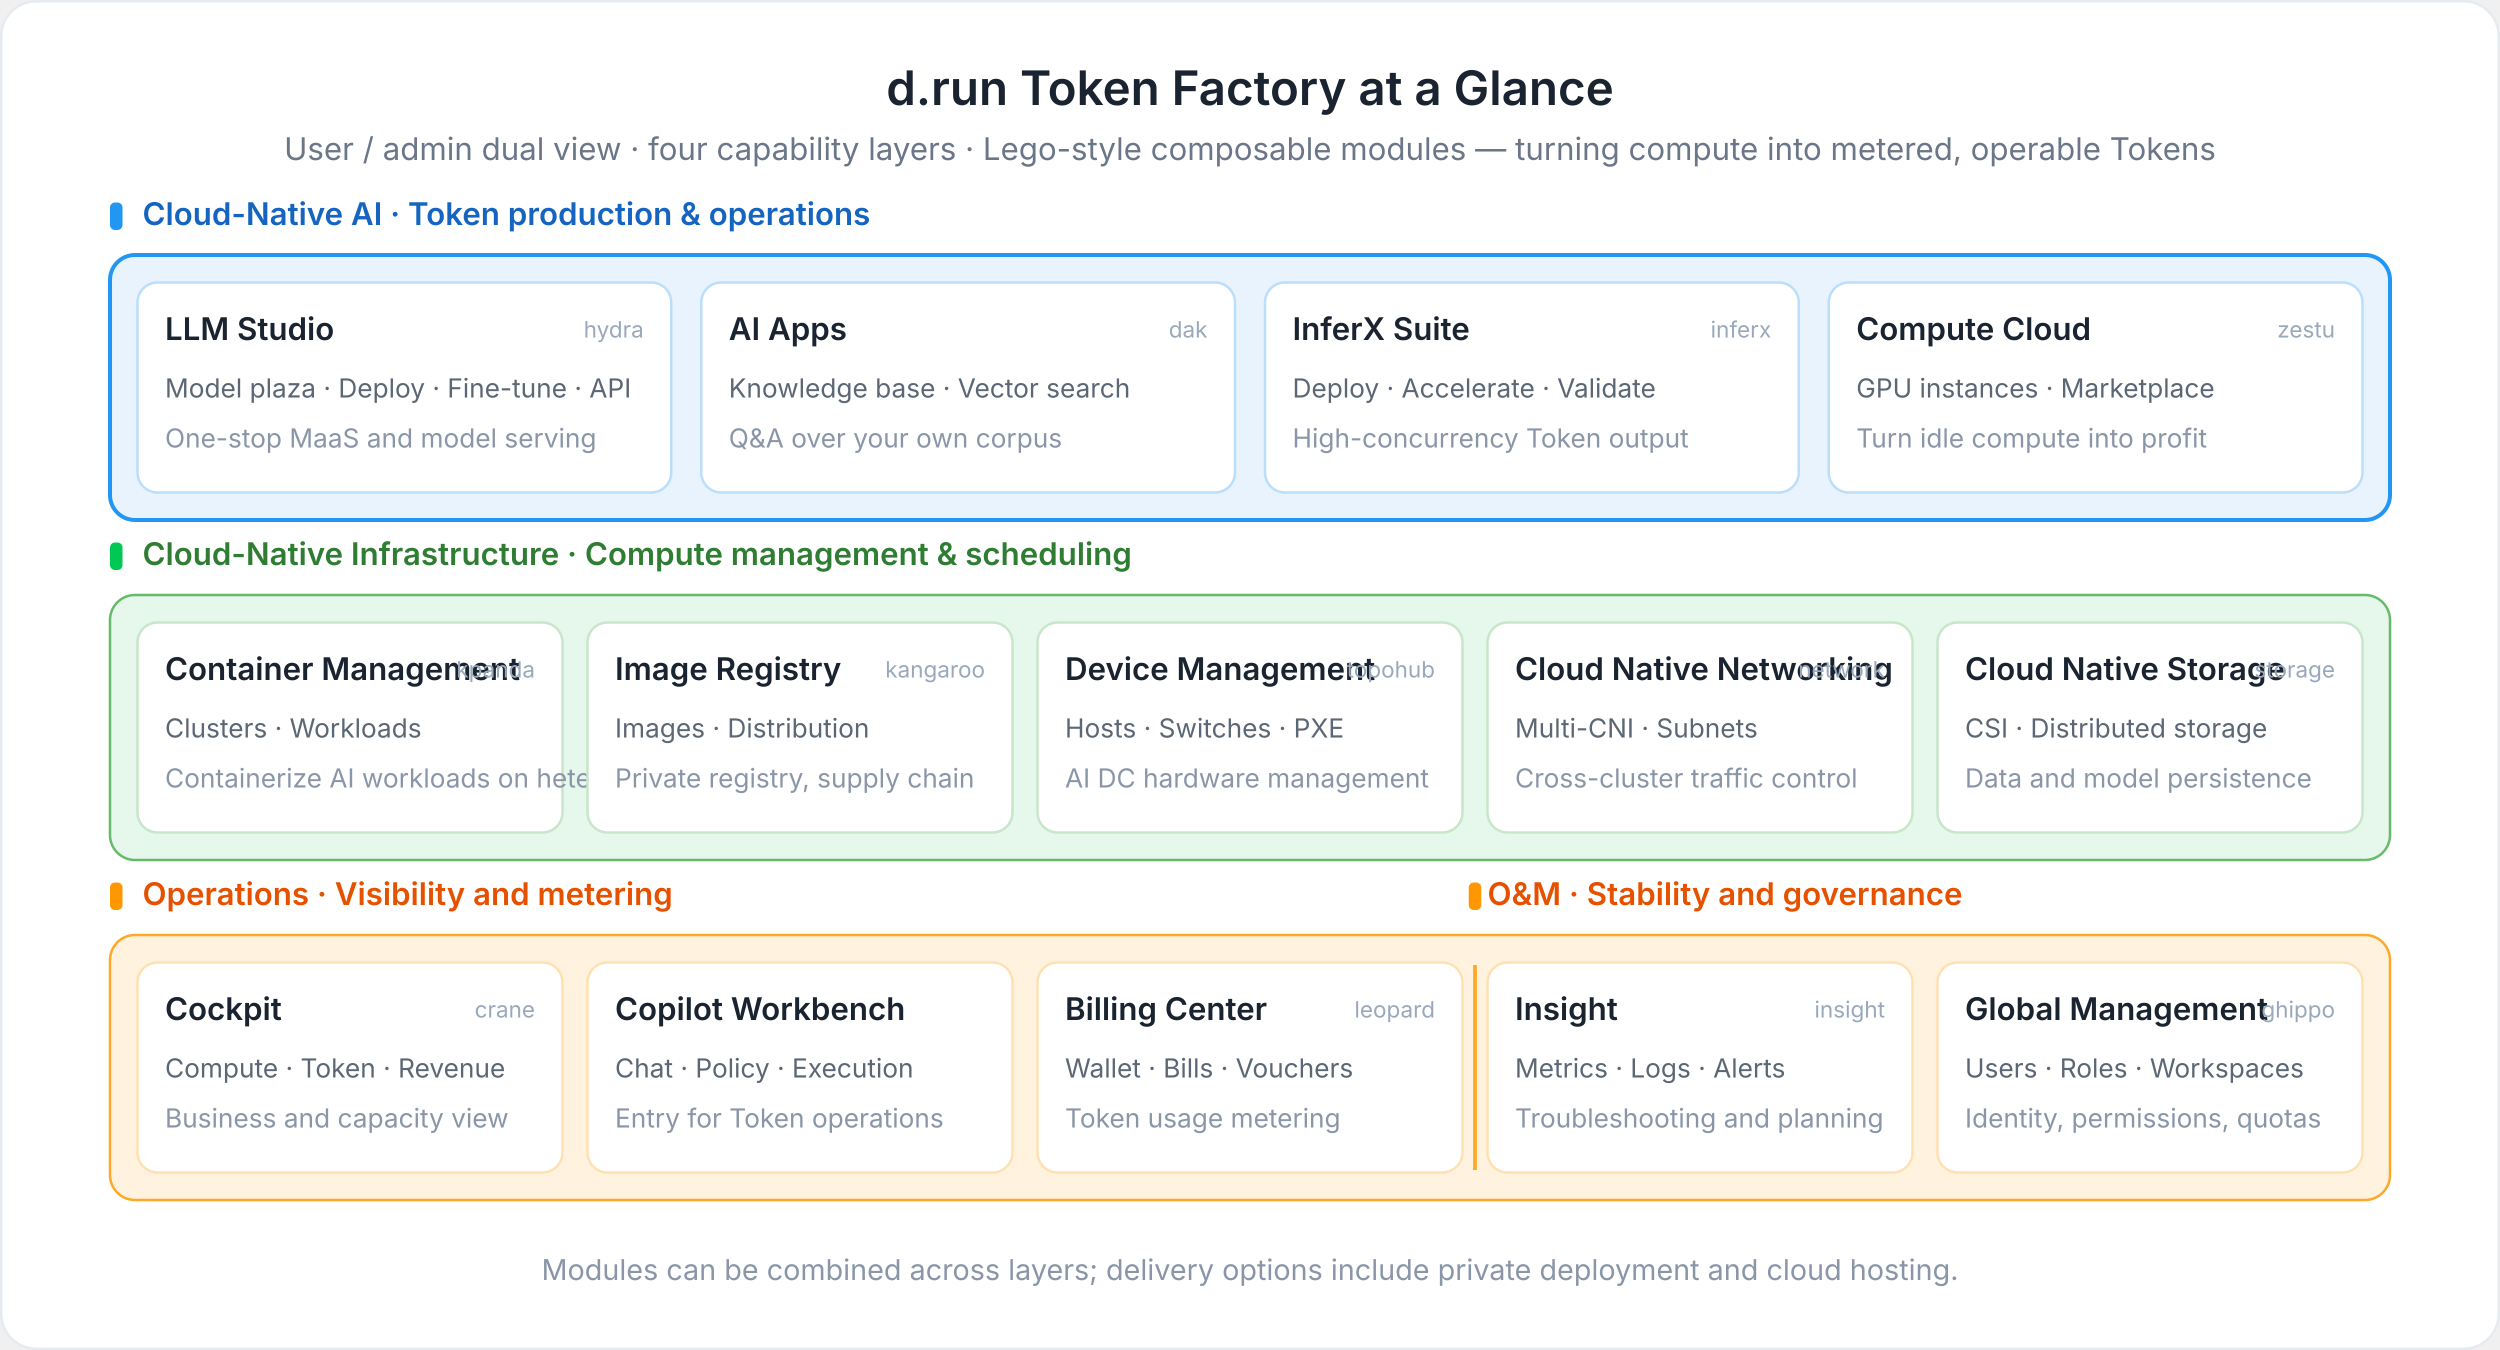
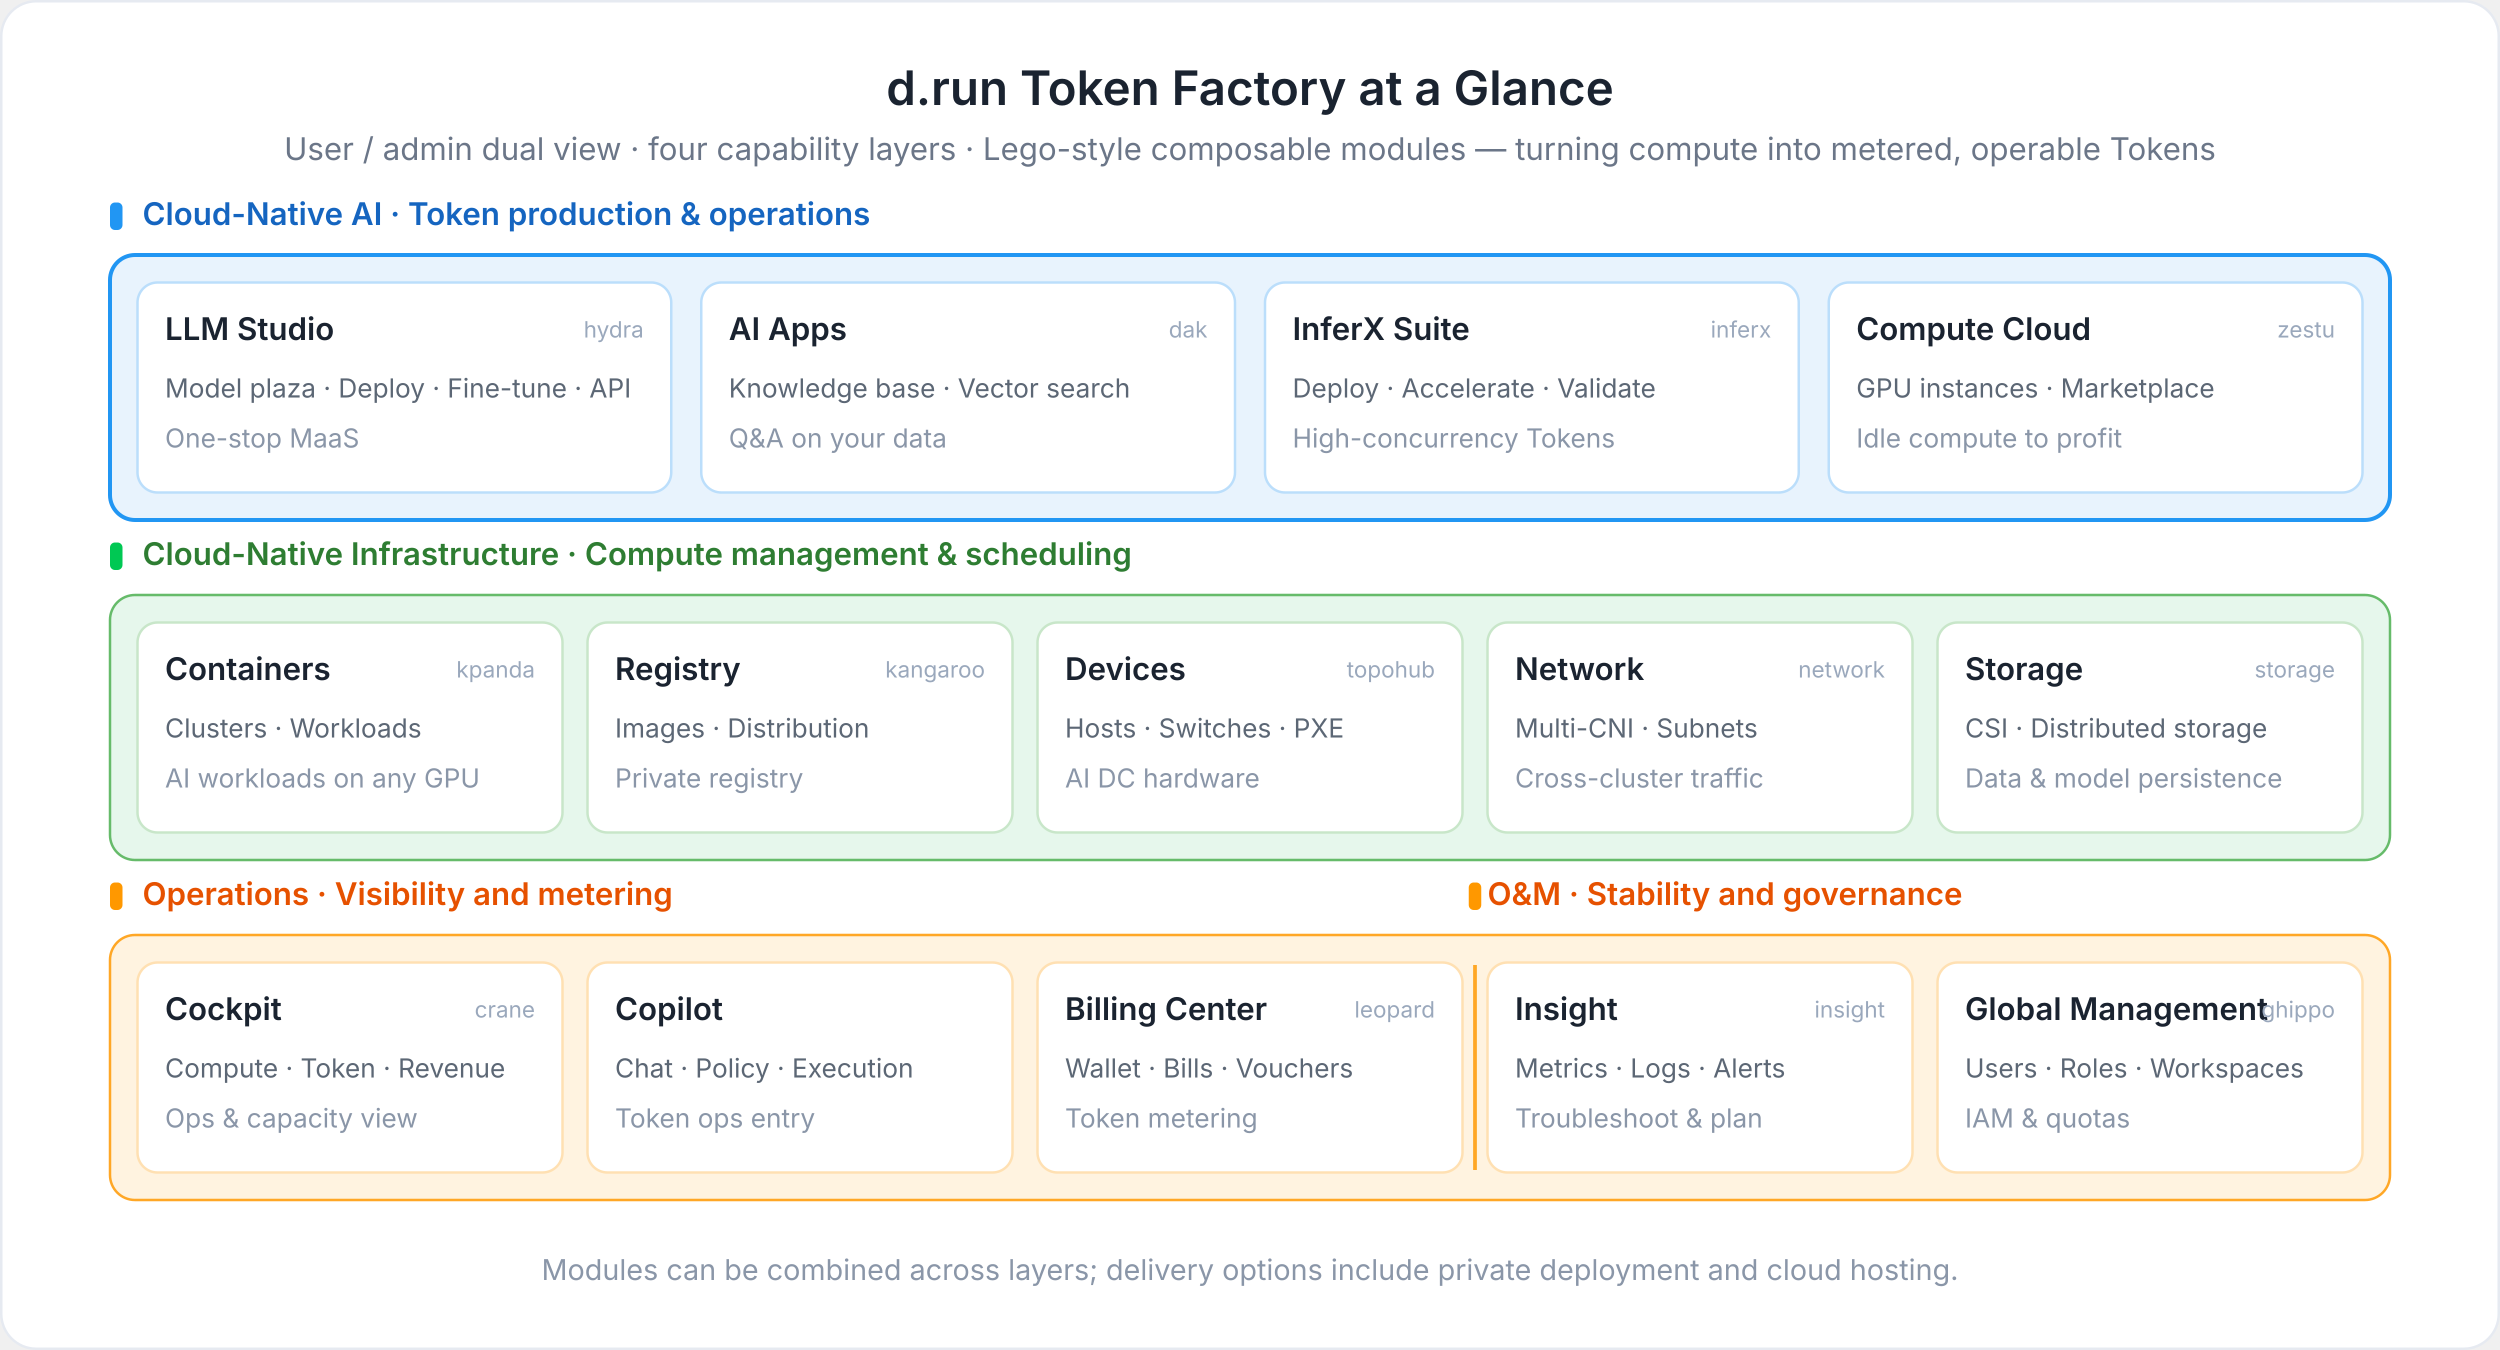
<svg xmlns="http://www.w3.org/2000/svg" width="1000" height="540" viewBox="0 0 1000 540" role="img" aria-labelledby="title desc">
  <style>
    /* Dark mode adaptation: site palette defaults to auto (follows OS). CSS rules override presentation attributes. */
    @media (prefers-color-scheme: dark) {
      /* outer card: transparent so it blends with the page background */
      rect[x="0.5"] { fill: rgba(255,255,255,0.015); stroke: #2e3540; }
      /* surfaces */
      [fill="#ffffff"]:not([x="0.5"]) { fill: #232936; }
      [fill="#e8f3fd"] { fill: #1c2838; }
      [fill="#e6f7ec"] { fill: #1b2c22; }
      [fill="#fff3e0"] { fill: #2b2519; }
      /* text */
      [fill="#1a2330"] { fill: #e6ebf2; }
      [fill="#6b7688"] { fill: #8b95a5; }
      [fill="#5c6775"] { fill: #b6bfcb; }
      [fill="#8a96a8"] { fill: #7e8794; }
      [fill="#9aa8bc"] { fill: #8291a8; }
      [fill="#1565c0"] { fill: #64b5f6; }
      [fill="#2e7d32"] { fill: #81c784; }
      [fill="#e65100"] { fill: #ffb74d; }
      /* strokes */
      [stroke="#2196f3"] { stroke: #42a5f5; }
      [stroke="#66bb6a"] { stroke: #4caf50; }
      [stroke="#ffa726"] { stroke: #ffb74d; }
      [stroke="#bbdefb"] { stroke: #2c4a6e; }
      [stroke="#c8e6c9"] { stroke: #2c5940; }
      [stroke="#ffe0b2"] { stroke: #5c4a26; }
    }
  </style>
  <rect x="0.5" y="0.5" width="999" height="539" rx="14" fill="#ffffff" stroke="#e6eaf1" />
  <text x="500" text-anchor="middle" y="42" font-family="-apple-system, 'PingFang SC', 'Microsoft YaHei', 'Segoe UI', sans-serif" font-size="19" font-weight="600" fill="#1a2330">d.run Token Factory at a Glance</text>
  <text x="500" text-anchor="middle" y="64" font-family="-apple-system, 'PingFang SC', 'Microsoft YaHei', 'Segoe UI', sans-serif" font-size="12.5" fill="#6b7688">User / admin dual view · four capability layers · Lego-style composable modules — turning compute into metered, operable Tokens</text>
  <rect x="44" y="81" width="5" height="11" rx="2" fill="#2196f3" />
  <text x="57" y="90" font-family="-apple-system, 'PingFang SC', 'Microsoft YaHei', 'Segoe UI', sans-serif" font-size="12.5" font-weight="600" fill="#1565c0">Cloud-Native AI · Token production &amp; operations</text>
  <rect x="44" y="102" width="912" height="106" rx="10" fill="#e8f3fd" stroke="#2196f3" stroke-width="1.6" />
  <rect x="55" y="113" width="213.5" height="84" rx="8" fill="#ffffff" stroke="#bbdefb" />
  <text x="66" y="136" font-family="-apple-system, 'PingFang SC', 'Microsoft YaHei', 'Segoe UI', sans-serif" font-size="12.5" font-weight="600" fill="#1a2330">LLM Studio</text>
  <text x="257.5" y="135" text-anchor="end" font-family="-apple-system, 'PingFang SC', 'Microsoft YaHei', 'Segoe UI', sans-serif" font-size="9" fill="#9aa8bc">hydra</text>
  <text x="66" y="159" font-family="-apple-system, 'PingFang SC', 'Microsoft YaHei', 'Segoe UI', sans-serif" font-size="10.5" fill="#5c6775">Model plaza · Deploy · Fine-tune · API</text>
-   <text x="66" y="179" font-family="-apple-system, 'PingFang SC', 'Microsoft YaHei', 'Segoe UI', sans-serif" font-size="10.5" fill="#8a96a8">One-stop MaaS and model serving</text>
+   <text x="66" y="179" font-family="-apple-system, 'PingFang SC', 'Microsoft YaHei', 'Segoe UI', sans-serif" font-size="10.5" fill="#8a96a8">One-stop MaaS</text>
  <rect x="280.5" y="113" width="213.5" height="84" rx="8" fill="#ffffff" stroke="#bbdefb" />
  <text x="291.5" y="136" font-family="-apple-system, 'PingFang SC', 'Microsoft YaHei', 'Segoe UI', sans-serif" font-size="12.5" font-weight="600" fill="#1a2330">AI Apps</text>
  <text x="483" y="135" text-anchor="end" font-family="-apple-system, 'PingFang SC', 'Microsoft YaHei', 'Segoe UI', sans-serif" font-size="9" fill="#9aa8bc">dak</text>
  <text x="291.5" y="159" font-family="-apple-system, 'PingFang SC', 'Microsoft YaHei', 'Segoe UI', sans-serif" font-size="10.5" fill="#5c6775">Knowledge base · Vector search</text>
-   <text x="291.5" y="179" font-family="-apple-system, 'PingFang SC', 'Microsoft YaHei', 'Segoe UI', sans-serif" font-size="10.5" fill="#8a96a8">Q&amp;A over your own corpus</text>
+   <text x="291.5" y="179" font-family="-apple-system, 'PingFang SC', 'Microsoft YaHei', 'Segoe UI', sans-serif" font-size="10.5" fill="#8a96a8">Q&amp;A on your data</text>
  <rect x="506" y="113" width="213.5" height="84" rx="8" fill="#ffffff" stroke="#bbdefb" />
  <text x="517" y="136" font-family="-apple-system, 'PingFang SC', 'Microsoft YaHei', 'Segoe UI', sans-serif" font-size="12.5" font-weight="600" fill="#1a2330">InferX Suite</text>
  <text x="708.5" y="135" text-anchor="end" font-family="-apple-system, 'PingFang SC', 'Microsoft YaHei', 'Segoe UI', sans-serif" font-size="9" fill="#9aa8bc">inferx</text>
  <text x="517" y="159" font-family="-apple-system, 'PingFang SC', 'Microsoft YaHei', 'Segoe UI', sans-serif" font-size="10.5" fill="#5c6775">Deploy · Accelerate · Validate</text>
-   <text x="517" y="179" font-family="-apple-system, 'PingFang SC', 'Microsoft YaHei', 'Segoe UI', sans-serif" font-size="10.5" fill="#8a96a8">High-concurrency Token output</text>
+   <text x="517" y="179" font-family="-apple-system, 'PingFang SC', 'Microsoft YaHei', 'Segoe UI', sans-serif" font-size="10.5" fill="#8a96a8">High-concurrency Tokens</text>
  <rect x="731.5" y="113" width="213.5" height="84" rx="8" fill="#ffffff" stroke="#bbdefb" />
  <text x="742.5" y="136" font-family="-apple-system, 'PingFang SC', 'Microsoft YaHei', 'Segoe UI', sans-serif" font-size="12.5" font-weight="600" fill="#1a2330">Compute Cloud</text>
  <text x="934" y="135" text-anchor="end" font-family="-apple-system, 'PingFang SC', 'Microsoft YaHei', 'Segoe UI', sans-serif" font-size="9" fill="#9aa8bc">zestu</text>
  <text x="742.5" y="159" font-family="-apple-system, 'PingFang SC', 'Microsoft YaHei', 'Segoe UI', sans-serif" font-size="10.5" fill="#5c6775">GPU instances · Marketplace</text>
-   <text x="742.5" y="179" font-family="-apple-system, 'PingFang SC', 'Microsoft YaHei', 'Segoe UI', sans-serif" font-size="10.5" fill="#8a96a8">Turn idle compute into profit</text>
+   <text x="742.5" y="179" font-family="-apple-system, 'PingFang SC', 'Microsoft YaHei', 'Segoe UI', sans-serif" font-size="10.5" fill="#8a96a8">Idle compute to profit</text>
  <rect x="44" y="217" width="5" height="11" rx="2" fill="#00c853" />
  <text x="57" y="226" font-family="-apple-system, 'PingFang SC', 'Microsoft YaHei', 'Segoe UI', sans-serif" font-size="12.5" font-weight="600" fill="#2e7d32">Cloud-Native Infrastructure · Compute management &amp; scheduling</text>
  <rect x="44" y="238" width="912" height="106" rx="10" fill="#e6f7ec" stroke="#66bb6a" stroke-width="1" />
  <rect x="55" y="249" width="170" height="84" rx="8" fill="#ffffff" stroke="#c8e6c9" />
-   <text x="66" y="272" font-family="-apple-system, 'PingFang SC', 'Microsoft YaHei', 'Segoe UI', sans-serif" font-size="12.5" font-weight="600" fill="#1a2330">Container Management</text>
+   <text x="66" y="272" font-family="-apple-system, 'PingFang SC', 'Microsoft YaHei', 'Segoe UI', sans-serif" font-size="12.5" font-weight="600" fill="#1a2330">Containers</text>
  <text x="214" y="271" text-anchor="end" font-family="-apple-system, 'PingFang SC', 'Microsoft YaHei', 'Segoe UI', sans-serif" font-size="9" fill="#9aa8bc">kpanda</text>
  <text x="66" y="295" font-family="-apple-system, 'PingFang SC', 'Microsoft YaHei', 'Segoe UI', sans-serif" font-size="10.5" fill="#5c6775">Clusters · Workloads</text>
-   <text x="66" y="315" font-family="-apple-system, 'PingFang SC', 'Microsoft YaHei', 'Segoe UI', sans-serif" font-size="10.5" fill="#8a96a8">Containerize AI workloads on heterogeneous GPUs</text>
+   <text x="66" y="315" font-family="-apple-system, 'PingFang SC', 'Microsoft YaHei', 'Segoe UI', sans-serif" font-size="10.5" fill="#8a96a8">AI workloads on any GPU</text>
  <rect x="235" y="249" width="170" height="84" rx="8" fill="#ffffff" stroke="#c8e6c9" />
-   <text x="246" y="272" font-family="-apple-system, 'PingFang SC', 'Microsoft YaHei', 'Segoe UI', sans-serif" font-size="12.5" font-weight="600" fill="#1a2330">Image Registry</text>
+   <text x="246" y="272" font-family="-apple-system, 'PingFang SC', 'Microsoft YaHei', 'Segoe UI', sans-serif" font-size="12.5" font-weight="600" fill="#1a2330">Registry</text>
  <text x="394" y="271" text-anchor="end" font-family="-apple-system, 'PingFang SC', 'Microsoft YaHei', 'Segoe UI', sans-serif" font-size="9" fill="#9aa8bc">kangaroo</text>
  <text x="246" y="295" font-family="-apple-system, 'PingFang SC', 'Microsoft YaHei', 'Segoe UI', sans-serif" font-size="10.5" fill="#5c6775">Images · Distribution</text>
-   <text x="246" y="315" font-family="-apple-system, 'PingFang SC', 'Microsoft YaHei', 'Segoe UI', sans-serif" font-size="10.5" fill="#8a96a8">Private registry, supply chain</text>
+   <text x="246" y="315" font-family="-apple-system, 'PingFang SC', 'Microsoft YaHei', 'Segoe UI', sans-serif" font-size="10.5" fill="#8a96a8">Private registry</text>
  <rect x="415" y="249" width="170" height="84" rx="8" fill="#ffffff" stroke="#c8e6c9" />
-   <text x="426" y="272" font-family="-apple-system, 'PingFang SC', 'Microsoft YaHei', 'Segoe UI', sans-serif" font-size="12.5" font-weight="600" fill="#1a2330">Device Management</text>
+   <text x="426" y="272" font-family="-apple-system, 'PingFang SC', 'Microsoft YaHei', 'Segoe UI', sans-serif" font-size="12.5" font-weight="600" fill="#1a2330">Devices</text>
  <text x="574" y="271" text-anchor="end" font-family="-apple-system, 'PingFang SC', 'Microsoft YaHei', 'Segoe UI', sans-serif" font-size="9" fill="#9aa8bc">topohub</text>
  <text x="426" y="295" font-family="-apple-system, 'PingFang SC', 'Microsoft YaHei', 'Segoe UI', sans-serif" font-size="10.5" fill="#5c6775">Hosts · Switches · PXE</text>
-   <text x="426" y="315" font-family="-apple-system, 'PingFang SC', 'Microsoft YaHei', 'Segoe UI', sans-serif" font-size="10.5" fill="#8a96a8">AI DC hardware management</text>
+   <text x="426" y="315" font-family="-apple-system, 'PingFang SC', 'Microsoft YaHei', 'Segoe UI', sans-serif" font-size="10.5" fill="#8a96a8">AI DC hardware</text>
  <rect x="595" y="249" width="170" height="84" rx="8" fill="#ffffff" stroke="#c8e6c9" />
-   <text x="606" y="272" font-family="-apple-system, 'PingFang SC', 'Microsoft YaHei', 'Segoe UI', sans-serif" font-size="12.5" font-weight="600" fill="#1a2330">Cloud Native Networking</text>
+   <text x="606" y="272" font-family="-apple-system, 'PingFang SC', 'Microsoft YaHei', 'Segoe UI', sans-serif" font-size="12.5" font-weight="600" fill="#1a2330">Network</text>
  <text x="754" y="271" text-anchor="end" font-family="-apple-system, 'PingFang SC', 'Microsoft YaHei', 'Segoe UI', sans-serif" font-size="9" fill="#9aa8bc">network</text>
  <text x="606" y="295" font-family="-apple-system, 'PingFang SC', 'Microsoft YaHei', 'Segoe UI', sans-serif" font-size="10.5" fill="#5c6775">Multi-CNI · Subnets</text>
-   <text x="606" y="315" font-family="-apple-system, 'PingFang SC', 'Microsoft YaHei', 'Segoe UI', sans-serif" font-size="10.5" fill="#8a96a8">Cross-cluster traffic control</text>
+   <text x="606" y="315" font-family="-apple-system, 'PingFang SC', 'Microsoft YaHei', 'Segoe UI', sans-serif" font-size="10.5" fill="#8a96a8">Cross-cluster traffic</text>
  <rect x="775" y="249" width="170" height="84" rx="8" fill="#ffffff" stroke="#c8e6c9" />
-   <text x="786" y="272" font-family="-apple-system, 'PingFang SC', 'Microsoft YaHei', 'Segoe UI', sans-serif" font-size="12.5" font-weight="600" fill="#1a2330">Cloud Native Storage</text>
+   <text x="786" y="272" font-family="-apple-system, 'PingFang SC', 'Microsoft YaHei', 'Segoe UI', sans-serif" font-size="12.5" font-weight="600" fill="#1a2330">Storage</text>
  <text x="934" y="271" text-anchor="end" font-family="-apple-system, 'PingFang SC', 'Microsoft YaHei', 'Segoe UI', sans-serif" font-size="9" fill="#9aa8bc">storage</text>
  <text x="786" y="295" font-family="-apple-system, 'PingFang SC', 'Microsoft YaHei', 'Segoe UI', sans-serif" font-size="10.5" fill="#5c6775">CSI · Distributed storage</text>
-   <text x="786" y="315" font-family="-apple-system, 'PingFang SC', 'Microsoft YaHei', 'Segoe UI', sans-serif" font-size="10.5" fill="#8a96a8">Data and model persistence</text>
+   <text x="786" y="315" font-family="-apple-system, 'PingFang SC', 'Microsoft YaHei', 'Segoe UI', sans-serif" font-size="10.5" fill="#8a96a8">Data &amp; model persistence</text>
  <rect x="44" y="353" width="5" height="11" rx="2" fill="#ff9800" />
  <text x="57" y="362" font-family="-apple-system, 'PingFang SC', 'Microsoft YaHei', 'Segoe UI', sans-serif" font-size="12.5" font-weight="600" fill="#e65100">Operations · Visibility and metering</text>
  <rect x="587.5" y="353" width="5" height="11" rx="2" fill="#ff9800" />
  <text x="595" y="362" font-family="-apple-system, 'PingFang SC', 'Microsoft YaHei', 'Segoe UI', sans-serif" font-size="12.5" font-weight="600" fill="#e65100">O&amp;M · Stability and governance</text>
  <rect x="44" y="374" width="912" height="106" rx="10" fill="#fff3e0" stroke="#ffa726" stroke-width="1" />
  <line x1="590" y1="386" x2="590" y2="468" stroke="#ffa726" stroke-width="1.5" />
  <rect x="55" y="385" width="170" height="84" rx="8" fill="#ffffff" stroke="#ffe0b2" />
  <text x="66" y="408" font-family="-apple-system, 'PingFang SC', 'Microsoft YaHei', 'Segoe UI', sans-serif" font-size="12.5" font-weight="600" fill="#1a2330">Cockpit</text>
  <text x="214" y="407" text-anchor="end" font-family="-apple-system, 'PingFang SC', 'Microsoft YaHei', 'Segoe UI', sans-serif" font-size="9" fill="#9aa8bc">crane</text>
  <text x="66" y="431" font-family="-apple-system, 'PingFang SC', 'Microsoft YaHei', 'Segoe UI', sans-serif" font-size="10.5" fill="#5c6775">Compute · Token · Revenue</text>
-   <text x="66" y="451" font-family="-apple-system, 'PingFang SC', 'Microsoft YaHei', 'Segoe UI', sans-serif" font-size="10.5" fill="#8a96a8">Business and capacity view</text>
+   <text x="66" y="451" font-family="-apple-system, 'PingFang SC', 'Microsoft YaHei', 'Segoe UI', sans-serif" font-size="10.5" fill="#8a96a8">Ops &amp; capacity view</text>
  <rect x="235" y="385" width="170" height="84" rx="8" fill="#ffffff" stroke="#ffe0b2" />
-   <text x="246" y="408" font-family="-apple-system, 'PingFang SC', 'Microsoft YaHei', 'Segoe UI', sans-serif" font-size="12.5" font-weight="600" fill="#1a2330">Copilot Workbench</text>
+   <text x="246" y="408" font-family="-apple-system, 'PingFang SC', 'Microsoft YaHei', 'Segoe UI', sans-serif" font-size="12.5" font-weight="600" fill="#1a2330">Copilot</text>
  <text x="246" y="431" font-family="-apple-system, 'PingFang SC', 'Microsoft YaHei', 'Segoe UI', sans-serif" font-size="10.5" fill="#5c6775">Chat · Policy · Execution</text>
-   <text x="246" y="451" font-family="-apple-system, 'PingFang SC', 'Microsoft YaHei', 'Segoe UI', sans-serif" font-size="10.5" fill="#8a96a8">Entry for Token operations</text>
+   <text x="246" y="451" font-family="-apple-system, 'PingFang SC', 'Microsoft YaHei', 'Segoe UI', sans-serif" font-size="10.5" fill="#8a96a8">Token ops entry</text>
  <rect x="415" y="385" width="170" height="84" rx="8" fill="#ffffff" stroke="#ffe0b2" />
  <text x="426" y="408" font-family="-apple-system, 'PingFang SC', 'Microsoft YaHei', 'Segoe UI', sans-serif" font-size="12.5" font-weight="600" fill="#1a2330">Billing Center</text>
  <text x="574" y="407" text-anchor="end" font-family="-apple-system, 'PingFang SC', 'Microsoft YaHei', 'Segoe UI', sans-serif" font-size="9" fill="#9aa8bc">leopard</text>
  <text x="426" y="431" font-family="-apple-system, 'PingFang SC', 'Microsoft YaHei', 'Segoe UI', sans-serif" font-size="10.5" fill="#5c6775">Wallet · Bills · Vouchers</text>
-   <text x="426" y="451" font-family="-apple-system, 'PingFang SC', 'Microsoft YaHei', 'Segoe UI', sans-serif" font-size="10.5" fill="#8a96a8">Token usage metering</text>
+   <text x="426" y="451" font-family="-apple-system, 'PingFang SC', 'Microsoft YaHei', 'Segoe UI', sans-serif" font-size="10.5" fill="#8a96a8">Token metering</text>
  <rect x="595" y="385" width="170" height="84" rx="8" fill="#ffffff" stroke="#ffe0b2" />
  <text x="606" y="408" font-family="-apple-system, 'PingFang SC', 'Microsoft YaHei', 'Segoe UI', sans-serif" font-size="12.5" font-weight="600" fill="#1a2330">Insight</text>
  <text x="754" y="407" text-anchor="end" font-family="-apple-system, 'PingFang SC', 'Microsoft YaHei', 'Segoe UI', sans-serif" font-size="9" fill="#9aa8bc">insight</text>
  <text x="606" y="431" font-family="-apple-system, 'PingFang SC', 'Microsoft YaHei', 'Segoe UI', sans-serif" font-size="10.5" fill="#5c6775">Metrics · Logs · Alerts</text>
-   <text x="606" y="451" font-family="-apple-system, 'PingFang SC', 'Microsoft YaHei', 'Segoe UI', sans-serif" font-size="10.5" fill="#8a96a8">Troubleshooting and planning</text>
+   <text x="606" y="451" font-family="-apple-system, 'PingFang SC', 'Microsoft YaHei', 'Segoe UI', sans-serif" font-size="10.5" fill="#8a96a8">Troubleshoot &amp; plan</text>
  <rect x="775" y="385" width="170" height="84" rx="8" fill="#ffffff" stroke="#ffe0b2" />
  <text x="786" y="408" font-family="-apple-system, 'PingFang SC', 'Microsoft YaHei', 'Segoe UI', sans-serif" font-size="12.5" font-weight="600" fill="#1a2330">Global Management</text>
  <text x="934" y="407" text-anchor="end" font-family="-apple-system, 'PingFang SC', 'Microsoft YaHei', 'Segoe UI', sans-serif" font-size="9" fill="#9aa8bc">ghippo</text>
  <text x="786" y="431" font-family="-apple-system, 'PingFang SC', 'Microsoft YaHei', 'Segoe UI', sans-serif" font-size="10.5" fill="#5c6775">Users · Roles · Workspaces</text>
-   <text x="786" y="451" font-family="-apple-system, 'PingFang SC', 'Microsoft YaHei', 'Segoe UI', sans-serif" font-size="10.5" fill="#8a96a8">Identity, permissions, quotas</text>
+   <text x="786" y="451" font-family="-apple-system, 'PingFang SC', 'Microsoft YaHei', 'Segoe UI', sans-serif" font-size="10.5" fill="#8a96a8">IAM &amp; quotas</text>
  <text x="500" text-anchor="middle" y="512" font-family="-apple-system, 'PingFang SC', 'Microsoft YaHei', 'Segoe UI', sans-serif" font-size="11.5" fill="#8a96a8">Modules can be combined across layers; delivery options include private deployment and cloud hosting.</text>
</svg>
